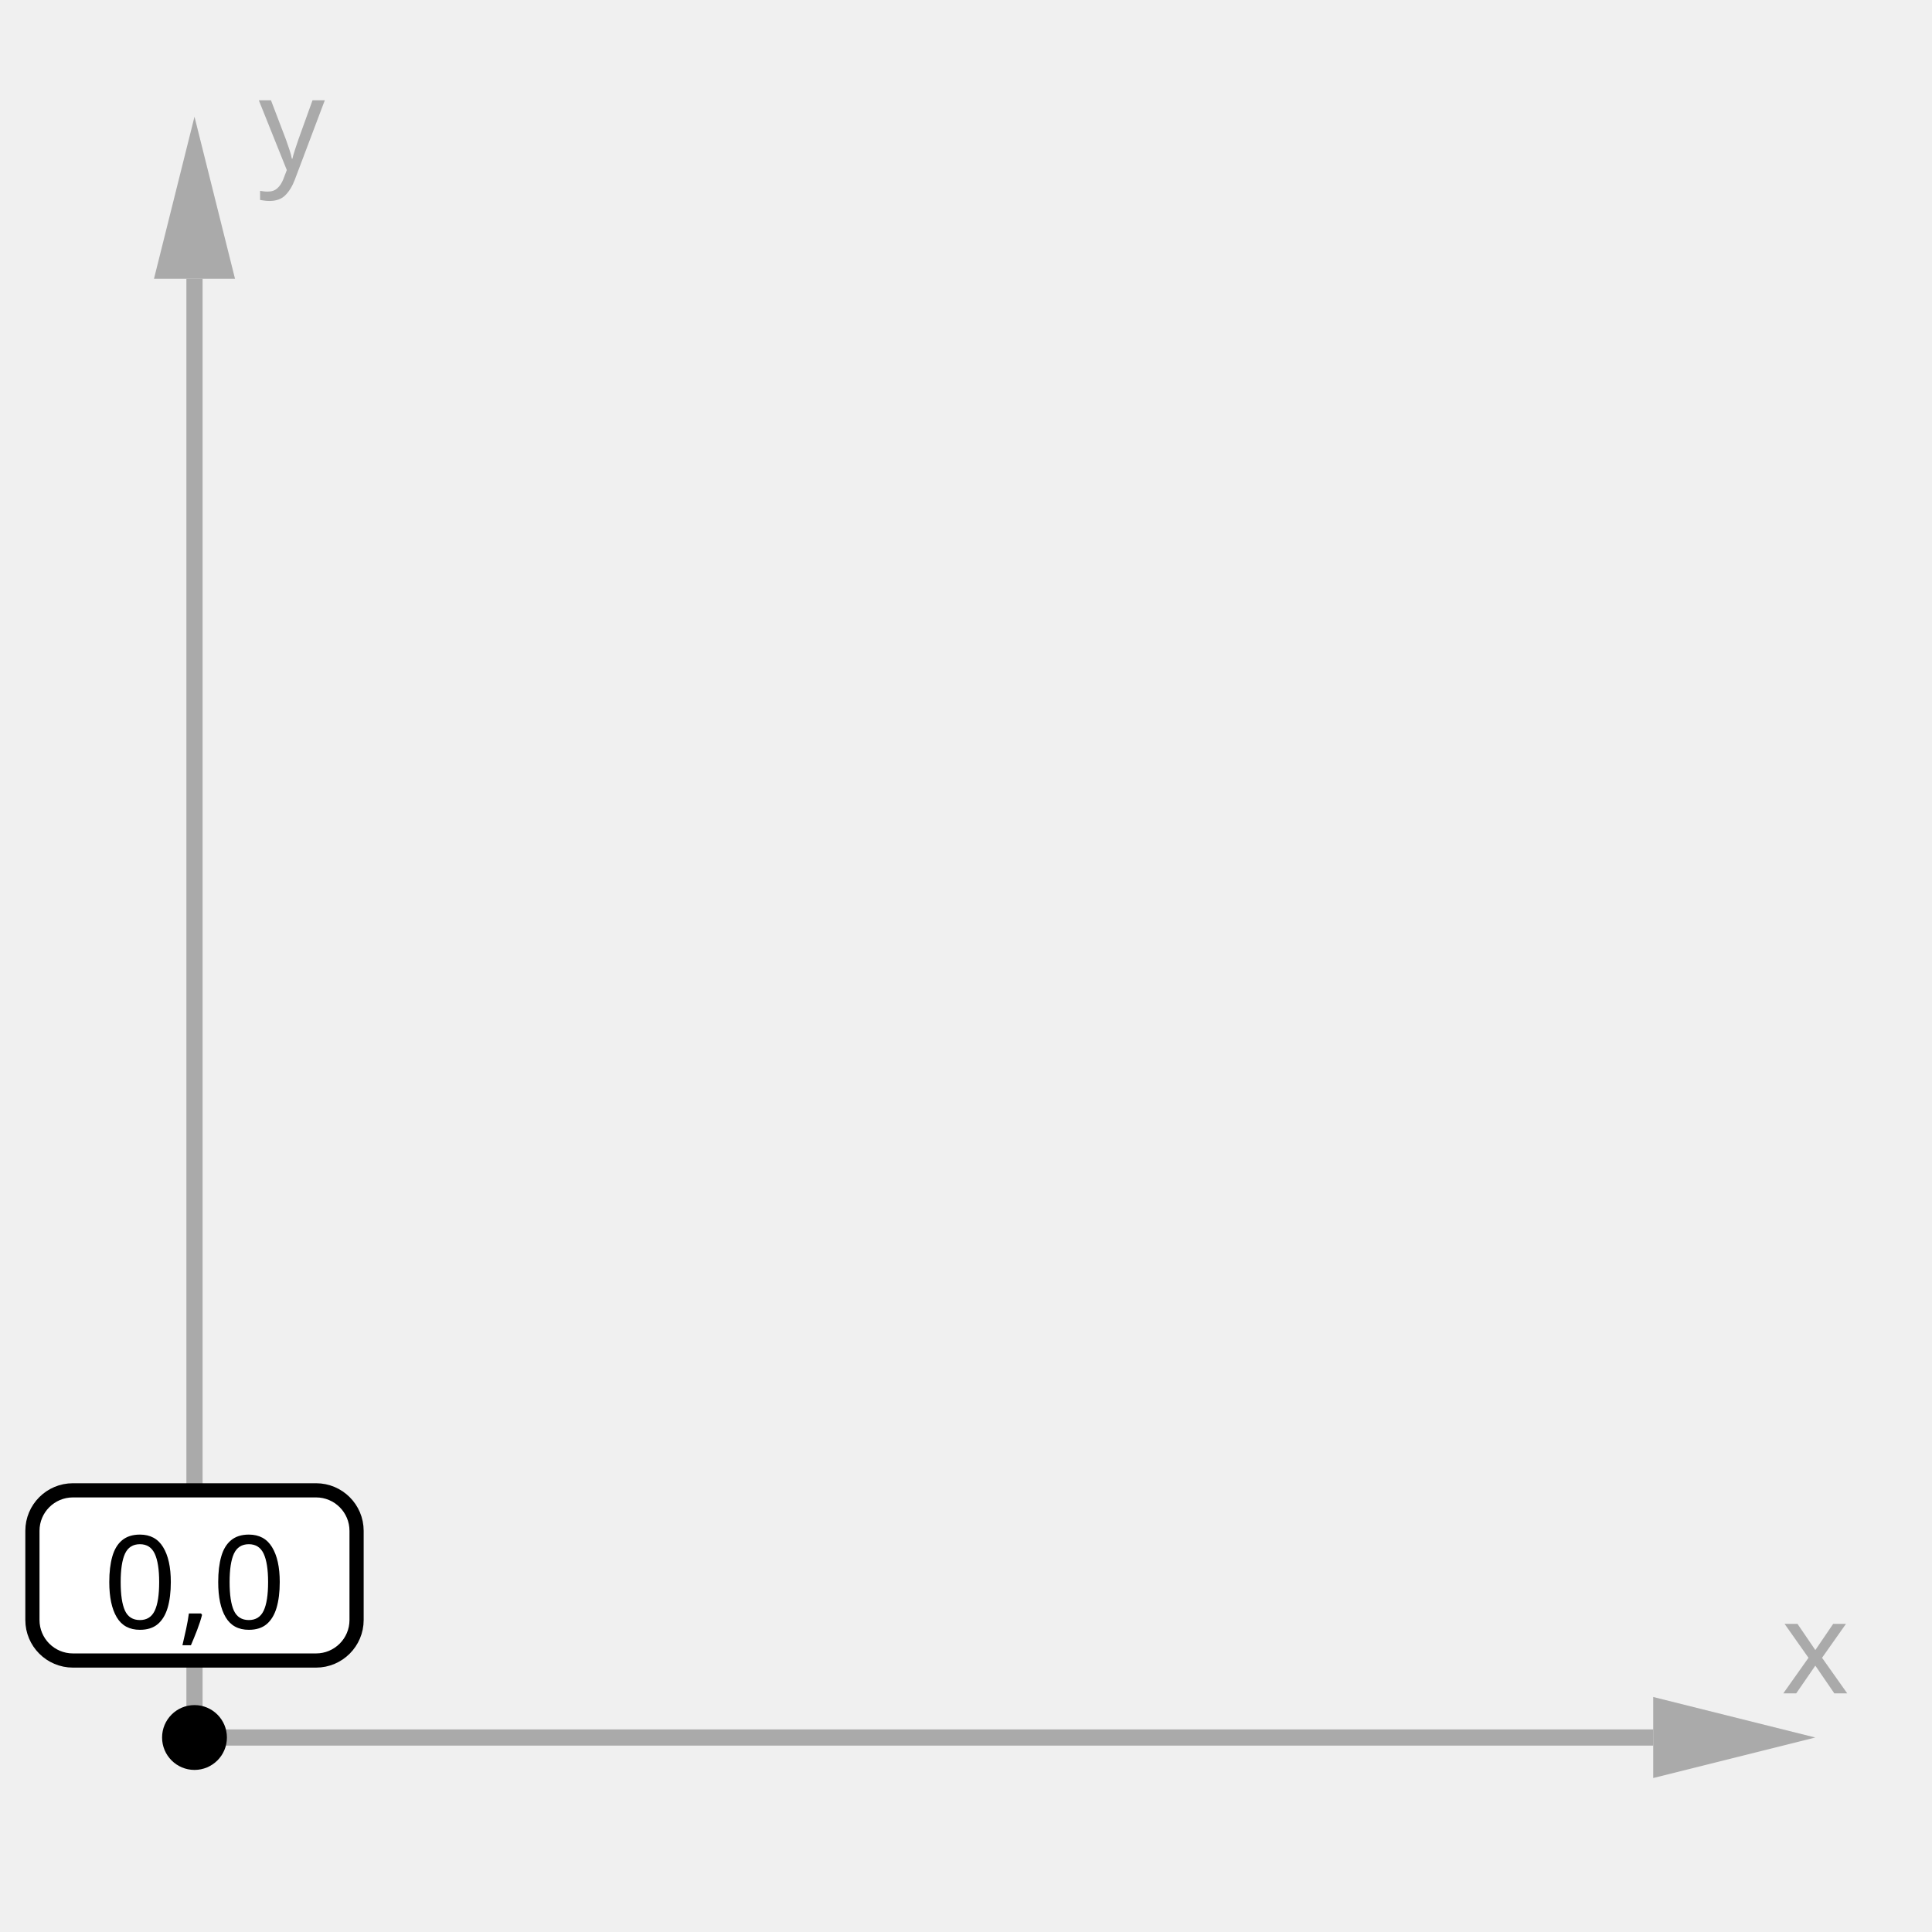
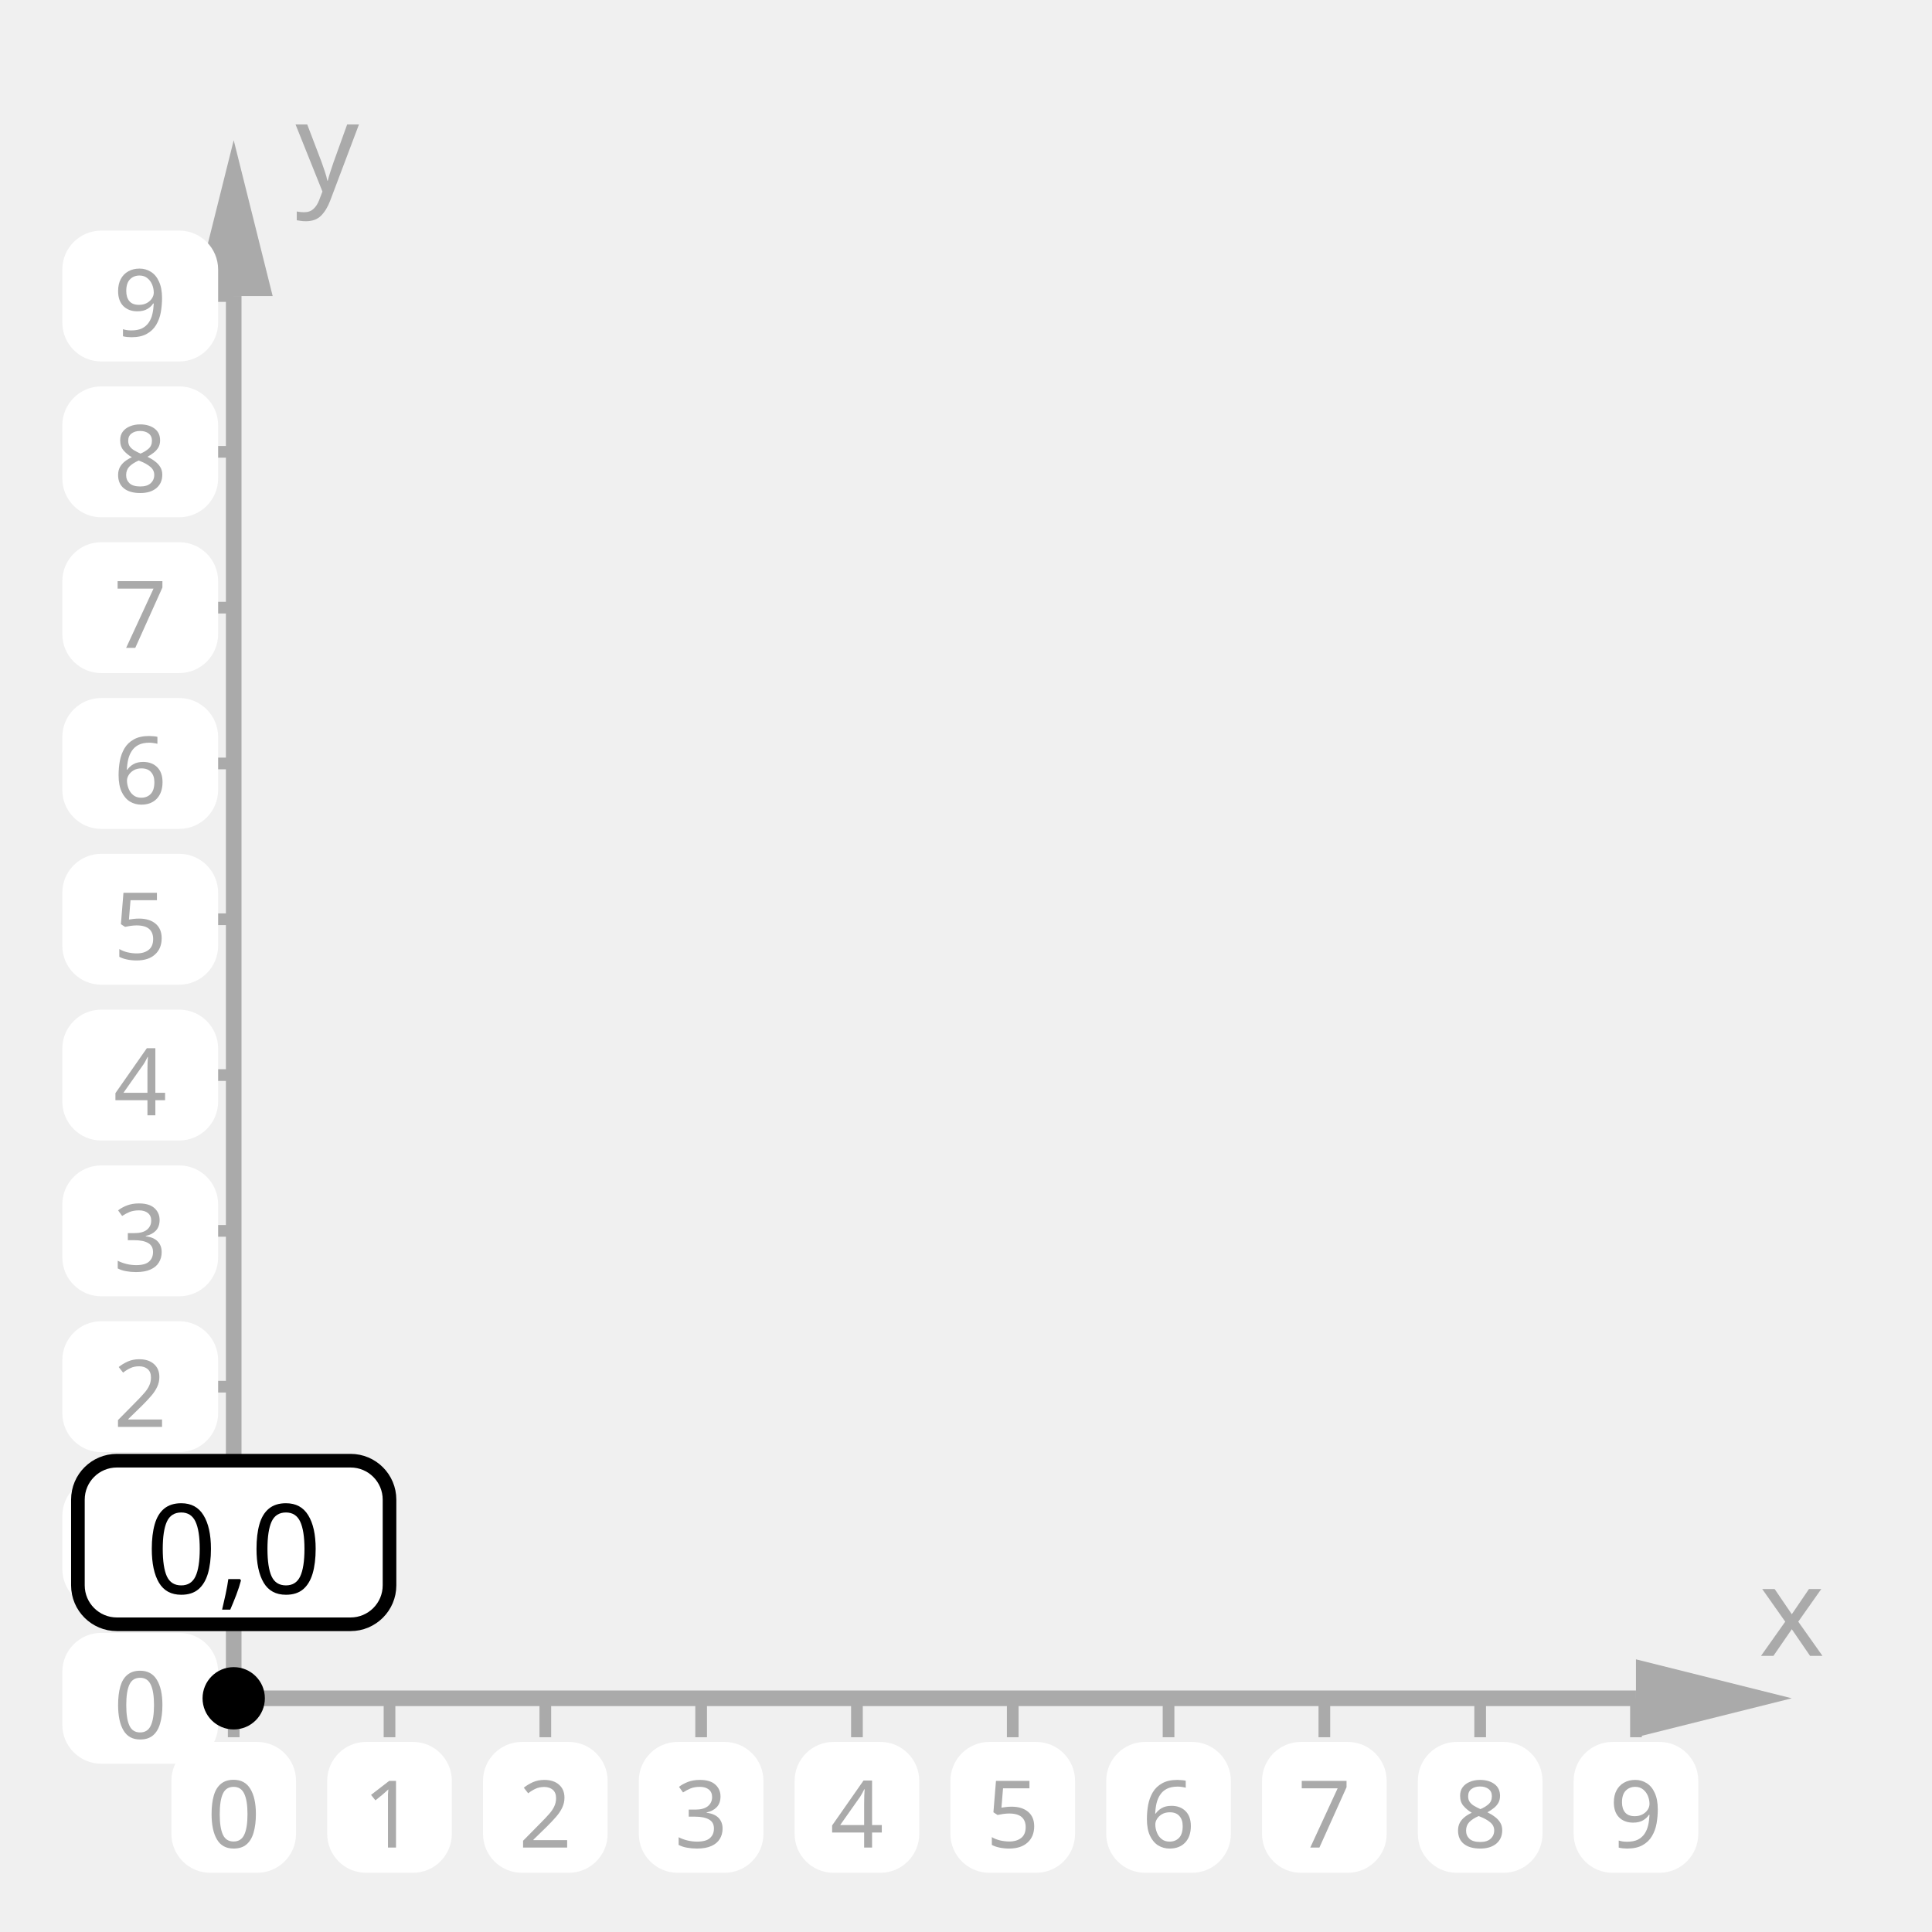
- <svg xmlns="http://www.w3.org/2000/svg" width="200" height="200" viewBox="-24 -14.4 238.4 238.4" style="background: rgb(255, 255, 255); border-radius: 8px;">
+ <svg xmlns="http://www.w3.org/2000/svg" width="200" height="200" viewBox="-30 -18 248 248" style="background: rgb(255, 255, 255); border-radius: 8px;">
  <defs>
    <pattern id="grid-1-#ccc-#fff-200-200-20-20" width="20" height="20" patternUnits="userSpaceOnUse" patternTransform="translate(0, 0)">
      <path d="M 0 0 L 0 20 20 20 20 0 0 0" fill="#fff" stroke="#ccc" stroke-width="0.5" />
    </pattern>
  </defs>
  <rect width="200" height="200" fill="url(#grid-1-#ccc-#fff-200-200-20-20)" style="     transform: scaleY(-1);     transform-origin: 0 100px;   " />
  <defs>
    <marker id="h-12" markerWidth="10" markerHeight="5" refY="2.5" orient="auto">
      <polygon points="0 0, 10 2.5, 0 5" fill="#aaa" />
    </marker>
  </defs>
  <line x1="0" y1="200" x2="180" y2="200" stroke="#aaa" stroke-width="2" marker-end="url(#h-12)" />
  <defs>
    <marker id="h-13" markerWidth="10" markerHeight="5" refY="2.5" orient="auto">
      <polygon points="0 0, 10 2.5, 0 5" fill="#aaa" />
    </marker>
  </defs>
  <line x1="0" y1="200" x2="1.1021821192326179e-14" y2="20" stroke="#aaa" stroke-width="2" marker-end="url(#h-13)" />
  <text x="200" y="189" width="20" fill="#aaa" style="dominant-baseline: middle; text-anchor: middle; font: normal 16px sans-serif">
      x
    </text>
  <text x="12" y="1" width="20" fill="#aaa" style="dominant-baseline: middle; text-anchor: middle; font: normal 16px sans-serif">
      y
    </text>
+   <line x1="0" y1="200" x2="0" y2="205" stroke="#aaa" stroke-width="1.5" stroke-dasharray="undefined" />
+   <rect x="-8" y="205.6" width="16" height="16.8" fill="#fff" stroke="#aaa" stroke-width="0" rx="5" />
+   <text x="0" y="215" width="16" fill="#aaa" style="dominant-baseline: middle; text-anchor: middle; font: normal 12px sans-serif">
+       0
+     </text>
+   <line x1="20" y1="200" x2="20" y2="205" stroke="#aaa" stroke-width="1.5" stroke-dasharray="undefined" />
+   <rect x="12" y="205.6" width="16" height="16.8" fill="#fff" stroke="#aaa" stroke-width="0" rx="5" />
+   <text x="20" y="215" width="16" fill="#aaa" style="dominant-baseline: middle; text-anchor: middle; font: normal 12px sans-serif">
+       1
+     </text>
+   <line x1="40" y1="200" x2="40" y2="205" stroke="#aaa" stroke-width="1.5" stroke-dasharray="undefined" />
+   <rect x="32" y="205.6" width="16" height="16.8" fill="#fff" stroke="#aaa" stroke-width="0" rx="5" />
+   <text x="40" y="215" width="16" fill="#aaa" style="dominant-baseline: middle; text-anchor: middle; font: normal 12px sans-serif">
+       2
+     </text>
+   <line x1="60" y1="200" x2="60" y2="205" stroke="#aaa" stroke-width="1.5" stroke-dasharray="undefined" />
+   <rect x="52" y="205.6" width="16" height="16.8" fill="#fff" stroke="#aaa" stroke-width="0" rx="5" />
+   <text x="60" y="215" width="16" fill="#aaa" style="dominant-baseline: middle; text-anchor: middle; font: normal 12px sans-serif">
+       3
+     </text>
+   <line x1="80" y1="200" x2="80" y2="205" stroke="#aaa" stroke-width="1.5" stroke-dasharray="undefined" />
+   <rect x="72" y="205.6" width="16" height="16.8" fill="#fff" stroke="#aaa" stroke-width="0" rx="5" />
+   <text x="80" y="215" width="16" fill="#aaa" style="dominant-baseline: middle; text-anchor: middle; font: normal 12px sans-serif">
+       4
+     </text>
+   <line x1="100" y1="200" x2="100" y2="205" stroke="#aaa" stroke-width="1.5" stroke-dasharray="undefined" />
+   <rect x="92" y="205.6" width="16" height="16.8" fill="#fff" stroke="#aaa" stroke-width="0" rx="5" />
+   <text x="100" y="215" width="16" fill="#aaa" style="dominant-baseline: middle; text-anchor: middle; font: normal 12px sans-serif">
+       5
+     </text>
+   <line x1="120" y1="200" x2="120" y2="205" stroke="#aaa" stroke-width="1.5" stroke-dasharray="undefined" />
+   <rect x="112" y="205.6" width="16" height="16.8" fill="#fff" stroke="#aaa" stroke-width="0" rx="5" />
+   <text x="120" y="215" width="16" fill="#aaa" style="dominant-baseline: middle; text-anchor: middle; font: normal 12px sans-serif">
+       6
+     </text>
+   <line x1="140" y1="200" x2="140" y2="205" stroke="#aaa" stroke-width="1.5" stroke-dasharray="undefined" />
+   <rect x="132" y="205.6" width="16" height="16.8" fill="#fff" stroke="#aaa" stroke-width="0" rx="5" />
+   <text x="140" y="215" width="16" fill="#aaa" style="dominant-baseline: middle; text-anchor: middle; font: normal 12px sans-serif">
+       7
+     </text>
+   <line x1="160" y1="200" x2="160" y2="205" stroke="#aaa" stroke-width="1.5" stroke-dasharray="undefined" />
+   <rect x="152" y="205.6" width="16" height="16.8" fill="#fff" stroke="#aaa" stroke-width="0" rx="5" />
+   <text x="160" y="215" width="16" fill="#aaa" style="dominant-baseline: middle; text-anchor: middle; font: normal 12px sans-serif">
+       8
+     </text>
+   <line x1="180" y1="200" x2="180" y2="205" stroke="#aaa" stroke-width="1.5" stroke-dasharray="undefined" />
+   <rect x="172" y="205.6" width="16" height="16.8" fill="#fff" stroke="#aaa" stroke-width="0" rx="5" />
+   <text x="180" y="215" width="16" fill="#aaa" style="dominant-baseline: middle; text-anchor: middle; font: normal 12px sans-serif">
+       9
+     </text>
+   <line x1="0" y1="200" x2="-5" y2="200" stroke="#aaa" stroke-width="1.5" stroke-dasharray="undefined" />
+   <rect x="-22" y="191.6" width="20" height="16.8" fill="#fff" stroke="#aaa" stroke-width="0" rx="5" />
+   <text x="-12" y="201" width="20" fill="#aaa" style="dominant-baseline: middle; text-anchor: middle; font: normal 12px sans-serif">
+       0
+     </text>
+   <line x1="0" y1="180" x2="-5" y2="180" stroke="#aaa" stroke-width="1.5" stroke-dasharray="undefined" />
+   <rect x="-22" y="171.6" width="20" height="16.8" fill="#fff" stroke="#aaa" stroke-width="0" rx="5" />
+   <text x="-12" y="181" width="20" fill="#aaa" style="dominant-baseline: middle; text-anchor: middle; font: normal 12px sans-serif">
+       1
+     </text>
+   <line x1="0" y1="160" x2="-5" y2="160" stroke="#aaa" stroke-width="1.5" stroke-dasharray="undefined" />
+   <rect x="-22" y="151.6" width="20" height="16.8" fill="#fff" stroke="#aaa" stroke-width="0" rx="5" />
+   <text x="-12" y="161" width="20" fill="#aaa" style="dominant-baseline: middle; text-anchor: middle; font: normal 12px sans-serif">
+       2
+     </text>
+   <line x1="0" y1="140" x2="-5" y2="140" stroke="#aaa" stroke-width="1.5" stroke-dasharray="undefined" />
+   <rect x="-22" y="131.6" width="20" height="16.8" fill="#fff" stroke="#aaa" stroke-width="0" rx="5" />
+   <text x="-12" y="141" width="20" fill="#aaa" style="dominant-baseline: middle; text-anchor: middle; font: normal 12px sans-serif">
+       3
+     </text>
+   <line x1="0" y1="120" x2="-5" y2="120" stroke="#aaa" stroke-width="1.5" stroke-dasharray="undefined" />
+   <rect x="-22" y="111.6" width="20" height="16.8" fill="#fff" stroke="#aaa" stroke-width="0" rx="5" />
+   <text x="-12" y="121" width="20" fill="#aaa" style="dominant-baseline: middle; text-anchor: middle; font: normal 12px sans-serif">
+       4
+     </text>
+   <line x1="0" y1="100" x2="-5" y2="100" stroke="#aaa" stroke-width="1.5" stroke-dasharray="undefined" />
+   <rect x="-22" y="91.6" width="20" height="16.8" fill="#fff" stroke="#aaa" stroke-width="0" rx="5" />
+   <text x="-12" y="101" width="20" fill="#aaa" style="dominant-baseline: middle; text-anchor: middle; font: normal 12px sans-serif">
+       5
+     </text>
+   <line x1="0" y1="80" x2="-5" y2="80" stroke="#aaa" stroke-width="1.5" stroke-dasharray="undefined" />
+   <rect x="-22" y="71.6" width="20" height="16.8" fill="#fff" stroke="#aaa" stroke-width="0" rx="5" />
+   <text x="-12" y="81" width="20" fill="#aaa" style="dominant-baseline: middle; text-anchor: middle; font: normal 12px sans-serif">
+       6
+     </text>
+   <line x1="0" y1="60" x2="-5" y2="60" stroke="#aaa" stroke-width="1.5" stroke-dasharray="undefined" />
+   <rect x="-22" y="51.6" width="20" height="16.8" fill="#fff" stroke="#aaa" stroke-width="0" rx="5" />
+   <text x="-12" y="61" width="20" fill="#aaa" style="dominant-baseline: middle; text-anchor: middle; font: normal 12px sans-serif">
+       7
+     </text>
+   <line x1="0" y1="40" x2="-5" y2="40" stroke="#aaa" stroke-width="1.5" stroke-dasharray="undefined" />
+   <rect x="-22" y="31.6" width="20" height="16.8" fill="#fff" stroke="#aaa" stroke-width="0" rx="5" />
+   <text x="-12" y="41" width="20" fill="#aaa" style="dominant-baseline: middle; text-anchor: middle; font: normal 12px sans-serif">
+       8
+     </text>
+   <line x1="0" y1="20" x2="-5" y2="20" stroke="#aaa" stroke-width="1.5" stroke-dasharray="undefined" />
+   <rect x="-22" y="11.6" width="20" height="16.8" fill="#fff" stroke="#aaa" stroke-width="0" rx="5" />
+   <text x="-12" y="21" width="20" fill="#aaa" style="dominant-baseline: middle; text-anchor: middle; font: normal 12px sans-serif">
+       9
+     </text>
  <circle cx="0" cy="200" r="4" fill="#000" />
  <rect x="-20" y="169.5" width="40" height="21" fill="#fff" stroke="#000" stroke-width="1.75" rx="5" />
  <text x="0" y="181" width="40" fill="#000" style="dominant-baseline: middle; text-anchor: middle; font: normal 16px sans-serif">
      0,0
    </text>
</svg>
